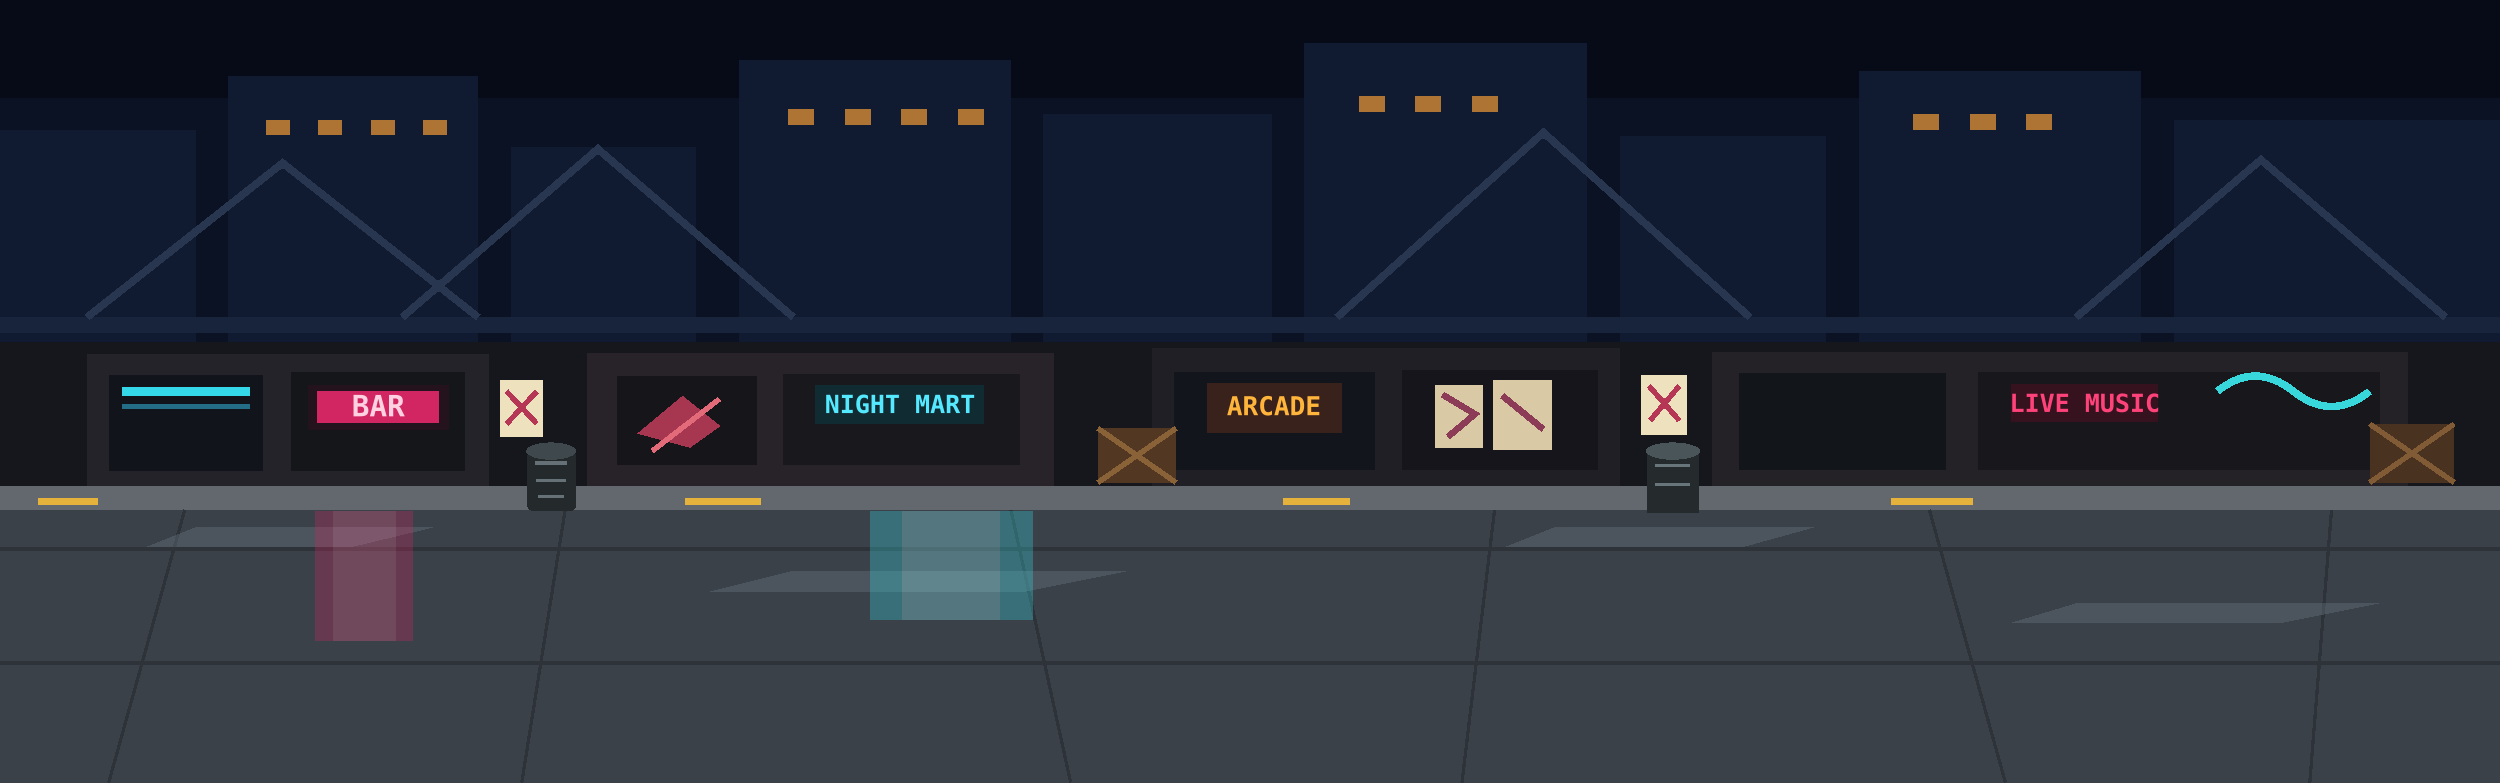
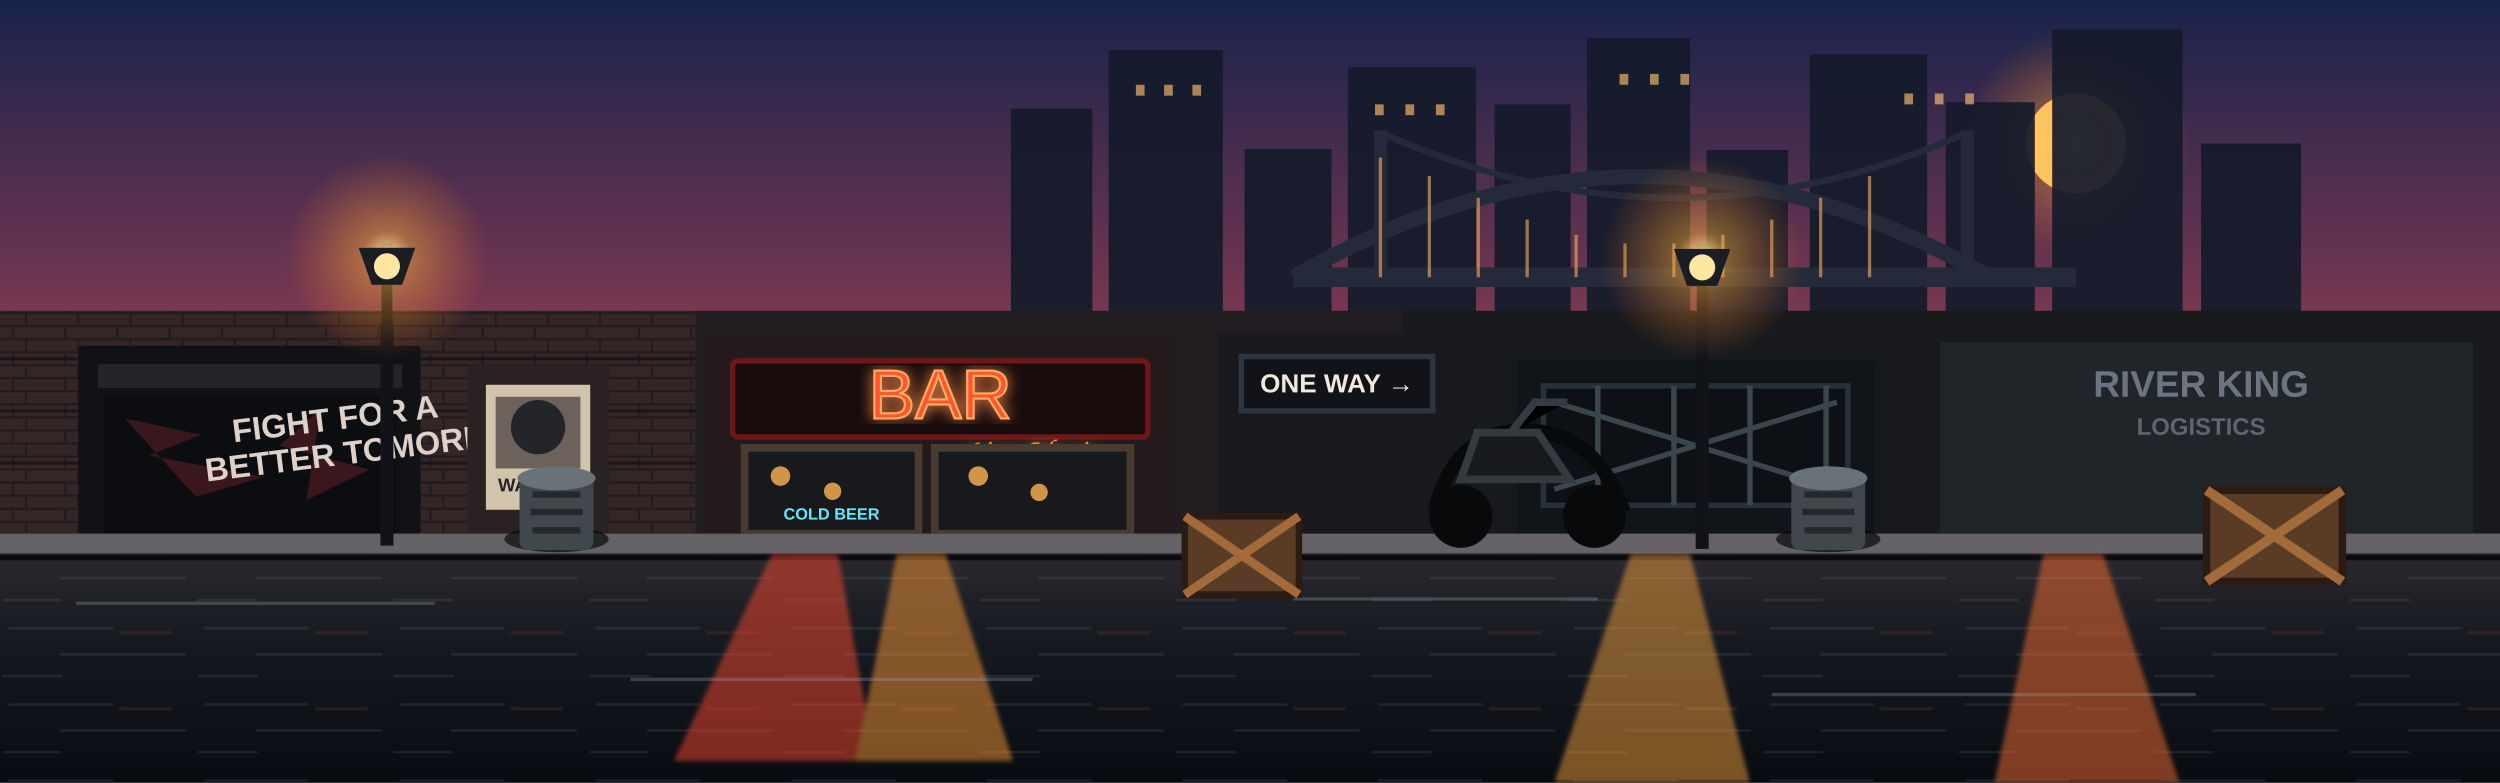
- <svg xmlns="http://www.w3.org/2000/svg" width="2300" height="720" viewBox="0 0 2300 720" shape-rendering="crispEdges">
-   <rect width="2300" height="720" fill="#070b18" />
-   <rect y="90" width="2300" height="270" fill="#0b1224" />
-   <g fill="#101a30">
-     <path d="M0 120h180v240H0zM210 70h230v290H210zM470 135h170v225H470zM680 55h250v305H680zM960 105h210v255H960zM1200 40h260v320h-260zM1490 125h190v235h-190zM1710 65h260v295h-260zM2000 110h300v250h-300z" />
+ <svg xmlns="http://www.w3.org/2000/svg" width="2300" height="720" viewBox="0 0 2300 720">
+   <defs>
+     <linearGradient id="sky" x2="0" y2="1">
+       <stop stop-color="#18234b" />
+       <stop offset=".48" stop-color="#8b3b52" />
+       <stop offset=".72" stop-color="#e07b42" />
+       <stop offset="1" stop-color="#252331" />
+     </linearGradient>
+     <linearGradient id="road" x2="0" y2="1">
+       <stop stop-color="#302c31" />
+       <stop offset=".4" stop-color="#171b21" />
+       <stop offset="1" stop-color="#080b10" />
+     </linearGradient>
+     <linearGradient id="brick" x2="1" y2="1">
+       <stop stop-color="#392726" />
+       <stop offset="1" stop-color="#17171b" />
+     </linearGradient>
+     <radialGradient id="lamp">
+       <stop stop-color="#fff3bc" stop-opacity=".95" />
+       <stop offset=".25" stop-color="#ffb13b" stop-opacity=".45" />
+       <stop offset="1" stop-color="#ff7b1c" stop-opacity="0" />
+     </radialGradient>
+     <filter id="glow">
+       <feGaussianBlur stdDeviation="7" result="b" />
+       <feMerge>
+         <feMergeNode in="b" />
+         <feMergeNode in="SourceGraphic" />
+       </feMerge>
+     </filter>
+     <filter id="soft">
+       <feGaussianBlur stdDeviation="2" />
+     </filter>
+     <pattern id="bricks" width="48" height="24" patternUnits="userSpaceOnUse">
+       <path d="M0 0h48v24H0z" fill="#342526" />
+       <path d="M0 0h48M0 24h48M24 0v12M0 12h48M12 12v12" stroke="#1d1719" stroke-width="2" opacity=".7" />
+     </pattern>
+     <pattern id="wet" width="180" height="70" patternUnits="userSpaceOnUse">
+       <path d="M8 18h96M55 42h116M2 62h55" stroke="#8994a0" stroke-width="2" opacity=".16" />
+       <path d="M110 22h48" stroke="#e96b3d" stroke-width="3" opacity=".12" />
+     </pattern>
+   </defs>
+   <rect width="2300" height="720" fill="url(#sky)" />
+   <circle cx="1910" cy="132" r="46" fill="#ffd27a" />
+   <circle cx="1910" cy="132" r="105" fill="url(#lamp)" />
+   <g fill="#141a2a" opacity=".92">
+     <path d="M930 100h75v230h-75zm90-54h105v284h-105zm125 91h80v193h-80zm95-75h118v268h-118zm135 34h70v234h-70zm85-61h95v295h-95zm110 103h75v192h-75zm95-88h108v280h-108zm125 44h82v236h-82zm98-67h120v303h-120zm137 105h92v198h-92z" />
  </g>
-   <g fill="#d68b35" opacity=".8">
-     <path d="M245 110h22v14h-22zm48 0h22v14h-22zm48 0h22v14h-22zm48 0h22v14h-22zM725 100h24v15h-24zm52 0h24v15h-24zm52 0h24v15h-24zm52 0h24v15h-24zM1250 88h24v15h-24zm52 0h24v15h-24zm52 0h24v15h-24zM1760 105h24v15h-24zm52 0h24v15h-24zm52 0h24v15h-24z" />
+   <g fill="#ffbd68" opacity=".65">
+     <path d="M1045 78h8v10h-8zm26 0h8v10h-8zm26 0h8v10h-8zm168 18h8v10h-8zm28 0h8v10h-8zm28 0h8v10h-8zm169-28h8v10h-8zm28 0h8v10h-8zm28 0h8v10h-8zm206 18h8v10h-8zm28 0h8v10h-8zm28 0h8v10h-8z" />
  </g>
-   <path d="M0 292h2300v14H0z" fill="#18243b" />
-   <g stroke="#283650" stroke-width="7">
-     <path d="M80 292L260 150l180 142m-70 0l180-155 180 155m500 0l190-170 190 170m300 0l170-145 170 145" fill="none" />
+   <g fill="none" stroke="#252a3a">
+     <path d="M1190 255Q1510 70 1830 255" stroke-width="14" />
+     <path d="M1190 255h720" stroke-width="18" />
+     <path d="M1270 255V120m540 135V120" stroke-width="12" />
+     <path d="M1270 122q270 120 540 0" stroke-width="6" />
  </g>
-   <rect y="315" width="2300" height="132" fill="#15171c" />
-   <g>
-     <rect x="80" y="326" width="370" height="121" fill="#25232a" />
-     <rect x="100" y="345" width="142" height="88" fill="#11141a" />
-     <rect x="268" y="342" width="160" height="91" fill="#14161a" />
-     <rect x="283" y="354" width="130" height="42" fill="#24121d" />
-     <rect x="292" y="360" width="112" height="29" fill="#d12662" />
-     <text x="348" y="383" text-anchor="middle" font-family="monospace" font-size="27" font-weight="bold" fill="#ffd1e1">BAR</text>
-     <rect x="112" y="356" width="118" height="8" fill="#35d8e8" />
-     <rect x="112" y="372" width="118" height="4" fill="#236e86" />
+   <g stroke="#e5a45b" stroke-width="3" opacity=".65">
+     <path d="M1270 145v110m45-93v93m45-73v73m45-53v53m45-39v39m45-31v31m45-31v31m45-39v39m45-53v53m45-73v73m45-93v93" />
+   </g>
+   <rect y="286" width="2300" height="205" fill="url(#brick)" />
+   <rect x="0" y="286" width="640" height="205" fill="url(#bricks)" />
+   <rect x="640" y="286" width="650" height="205" fill="#211d20" />
+   <rect x="1290" y="286" width="1010" height="205" fill="#17191d" />
+   <g opacity=".8">
+     <path d="M0 330h640M0 378h640M0 426h640" stroke="#171317" stroke-width="3" />
+   </g>
+   <rect x="72" y="318" width="315" height="173" rx="3" fill="#111216" />
+   <rect x="90" y="335" width="280" height="22" fill="#23252a" />
+   <path d="M95 365h270v126H95z" fill="#0b0d11" />
+   <g fill="#71232c" opacity=".45">
+     <path d="M115 385l70 15-48 19 105 20-62 18M295 376l-38 34 83 22-58 28" />
+   </g>
+   <text x="215" y="407" fill="#ddd1c9" font-family="Arial,sans-serif" font-weight="700" font-size="30" transform="rotate(-7 215 407)">FIGHT FOR A</text>
+   <text x="190" y="443" fill="#ddd1c9" font-family="Arial,sans-serif" font-weight="700" font-size="30" transform="rotate(-7 190 443)">BETTER TOMORROW</text>
+   <rect x="430" y="335" width="130" height="156" fill="#292122" />
+   <rect x="447" y="354" width="96" height="115" fill="#d2c4aa" />
+   <rect x="456" y="365" width="78" height="66" fill="#6d625b" />
+   <circle cx="495" cy="393" r="25" fill="#24252a" />
+   <text x="495" y="452" text-anchor="middle" font-family="Arial" font-weight="900" font-size="17" fill="#272124">WANTED</text>
+   <rect x="650" y="310" width="430" height="181" fill="#241a1b" />
+   <rect x="674" y="332" width="382" height="70" rx="5" fill="#170b0b" stroke="#6f1717" stroke-width="5" />
+   <text x="865" y="385" text-anchor="middle" font-family="Arial,sans-serif" font-size="64" fill="#ff542e" stroke="#ffad61" stroke-width="2" filter="url(#glow)">BAR</text>
+   <text x="1010" y="425" text-anchor="end" font-family="cursive" font-size="31" fill="#ff7d32" filter="url(#glow)">Live Music</text>
+   <rect x="685" y="412" width="160" height="79" fill="#17191d" stroke="#493a32" stroke-width="7" />
+   <rect x="860" y="412" width="180" height="79" fill="#17191d" stroke="#493a32" stroke-width="7" />
+   <g fill="#ffb451" opacity=".8">
+     <circle cx="718" cy="438" r="9" />
+     <circle cx="766" cy="452" r="8" />
+     <circle cx="900" cy="438" r="9" />
+     <circle cx="956" cy="453" r="8" />
+   </g>
+   <text x="765" y="478" text-anchor="middle" font-family="Arial" font-weight="700" font-size="15" fill="#66e6ff">COLD BEER</text>
+   <rect x="1120" y="306" width="220" height="185" fill="#19191d" />
+   <rect x="1142" y="328" width="176" height="50" fill="#111318" stroke="#2c3540" stroke-width="5" />
+   <text x="1230" y="361" text-anchor="middle" font-family="Arial" font-weight="900" font-size="24" fill="#f1e9df">ONE WAY →</text>
+   <rect x="1395" y="332" width="330" height="159" fill="#10151a" />
+   <path d="M1420 355h280v110h-280z" fill="#0d1115" stroke="#27313a" stroke-width="5" />
+   <g stroke="#3b454c" stroke-width="5">
+     <path d="M1430 370l260 80M1430 450l260-80M1470 355v110m70-110v110m70-110v110m70-110v110" />
+   </g>
+   <rect x="1785" y="315" width="490" height="176" fill="#20252a" />
+   <text x="2025" y="365" text-anchor="middle" font-family="Arial" font-weight="800" font-size="34" fill="#6c7481">RIVER KING</text>
+   <text x="2025" y="400" text-anchor="middle" font-family="Arial" font-weight="700" font-size="22" fill="#5c6570">LOGISTICS</text>
+   <rect y="491" width="2300" height="229" fill="url(#road)" />
+   <rect y="491" width="2300" height="229" fill="url(#wet)" />
+   <rect y="491" width="2300" height="18" fill="#646167" />
+   <path d="M0 513h2300" stroke="#0a0c0f" stroke-width="5" />
+   <g opacity=".48" filter="url(#soft)">
+     <path d="M710 510l-90 190h185l-34-190z" fill="#ff492e" />
+     <path d="M825 510l-38 190h145l-62-190z" fill="#ff9b38" />
+     <path d="M1500 510l-70 210h180l-55-210z" fill="#f6a23d" />
+     <path d="M1880 510l-45 210h170l-70-210z" fill="#ff7135" />
+   </g>
+   <g fill="none" stroke="#9aa5ad" stroke-width="3" opacity=".3">
+     <path d="M70 555h330m180 70h370m240-74h280m160 88h390" />
+   </g>
+   <g transform="translate(470 420)">
+     <ellipse cx="42" cy="76" rx="48" ry="12" fill="#090a0c" opacity=".7" />
+     <rect x="8" y="18" width="68" height="68" rx="8" fill="#41484d" />
+     <ellipse cx="42" cy="20" rx="36" ry="11" fill="#697278" />
+     <path d="M20 35h44M18 51h48M20 68h44" stroke="#25292c" stroke-width="6" />
+   </g>
+   <g transform="translate(1090 445)">
+     <path d="M0 30h105v72H0z" fill="#5a3c26" stroke="#2a1b13" stroke-width="6" />
+     <path d="M0 30l105 72M105 30L0 102" stroke="#a36b39" stroke-width="8" />
+   </g>
+   <g transform="translate(1640 420)">
+     <ellipse cx="42" cy="76" rx="48" ry="12" fill="#090a0c" opacity=".7" />
+     <rect x="8" y="18" width="68" height="68" rx="8" fill="#41484d" />
+     <ellipse cx="42" cy="20" rx="36" ry="11" fill="#697278" />
+     <path d="M20 35h44M18 51h48M20 68h44" stroke="#25292c" stroke-width="6" />
+   </g>
+   <g transform="translate(2030 426)">
+     <path d="M0 25h125v84H0z" fill="#5a3c26" stroke="#2a1b13" stroke-width="7" />
+     <path d="M0 25l125 84M125 25L0 109" stroke="#a36b39" stroke-width="9" />
  </g>
  <g>
-     <rect x="540" y="325" width="430" height="122" fill="#272329" />
-     <rect x="568" y="346" width="128" height="82" fill="#15151a" />
-     <rect x="720" y="344" width="218" height="84" fill="#19181c" />
-     <rect x="750" y="354" width="155" height="36" fill="#102b32" />
-     <text x="828" y="380" text-anchor="middle" font-family="monospace" font-size="23" font-weight="bold" fill="#54e9ff">NIGHT MART</text>
-     <path d="M586 399l42-35 35 28-28 20z" fill="#a73750" />
-     <path d="M600 415l62-48" stroke="#e36b79" stroke-width="5" />
+     <path d="M1320 470q18-74 83-74t91 75" fill="none" stroke="#08090b" stroke-width="13" />
+     <circle cx="1344" cy="475" r="29" fill="#08090b" />
+     <circle cx="1467" cy="475" r="29" fill="#08090b" />
+     <path d="M1344 441h100l-29-43h-56z" fill="#17191d" stroke="#343a40" stroke-width="7" />
+     <path d="M1390 398l22-28h30" stroke="#353b42" stroke-width="7" />
  </g>
  <g>
-     <rect x="1060" y="320" width="430" height="127" fill="#211f26" />
-     <rect x="1080" y="342" width="185" height="90" fill="#12151b" />
-     <rect x="1290" y="340" width="180" height="92" fill="#16151b" />
-     <rect x="1110" y="352" width="125" height="46" fill="#39211c" />
-     <text x="1172" y="382" text-anchor="middle" font-family="monospace" font-size="24" font-weight="bold" fill="#ffb43b">ARCADE</text>
-     <g fill="#d9c9a5">
-       <rect x="1320" y="354" width="44" height="58" />
-       <rect x="1374" y="350" width="54" height="64" />
-     </g>
-     <path d="M1327 363l30 18-25 21m50-38l38 31" stroke="#8c3c56" stroke-width="6" fill="none" />
+     <rect x="350" y="297" width="12" height="205" fill="#111319" />
+     <path d="M356 304v-80" stroke="#111319" stroke-width="10" />
+     <circle cx="356" cy="236" r="94" fill="url(#lamp)" />
+     <path d="M330 228h52l-12 34h-28z" fill="#1b1d22" />
+     <circle cx="356" cy="245" r="12" fill="#ffe6a1" />
  </g>
  <g>
-     <rect x="1575" y="324" width="640" height="123" fill="#242127" />
-     <rect x="1600" y="343" width="190" height="89" fill="#12151a" />
-     <rect x="1820" y="342" width="370" height="90" fill="#18171c" />
-     <rect x="1850" y="353" width="135" height="35" fill="#35121e" />
-     <text x="1918" y="379" text-anchor="middle" font-family="monospace" font-size="23" font-weight="bold" fill="#ff4279">LIVE MUSIC</text>
-     <path d="M2040 360q35-28 70 0t70 0" stroke="#38d7dc" stroke-width="7" fill="none" />
-   </g>
-   <rect y="447" width="2300" height="273" fill="#3b4148" />
-   <rect y="447" width="2300" height="22" fill="#62686d" />
-   <g stroke="#292f35" stroke-width="3" opacity=".8">
-     <path d="M0 505h2300M0 610h2300M170 469l-70 251m420-251l-40 251m450-251l55 251m390-251l-30 251m430-251l70 251m300-251l-20 251" />
-   </g>
-   <g fill="#6e7b83" opacity=".35">
-     <path d="M180 485h220l-75 18H135zM730 525h310l-100 20H650zM1430 485h240l-65 18h-220zM1910 555h280l-90 18h-250z" />
-   </g>
-   <g opacity=".3">
-     <rect x="290" y="470" width="90" height="120" fill="#d12662" />
-     <rect x="306" y="470" width="58" height="120" fill="#f25c8e" />
-     <rect x="800" y="470" width="150" height="100" fill="#36d9e6" />
-     <rect x="830" y="470" width="90" height="100" fill="#8ff6ff" />
-   </g>
-   <g>
-     <g transform="translate(485 390)">
-       <rect x="0" y="25" width="45" height="55" rx="5" fill="#24292c" />
-       <ellipse cx="22" cy="25" rx="23" ry="8" fill="#3f484c" />
-       <path d="M7 36h30M8 52h28M10 67h24" stroke="#657177" stroke-width="3" />
-     </g>
-     <g transform="translate(1010 394)">
-       <rect width="72" height="50" fill="#523823" />
-       <path d="M0 0l72 50M72 0L0 50" stroke="#8a6238" stroke-width="5" />
-     </g>
-     <g transform="translate(1515 388)">
-       <rect x="0" y="27" width="48" height="57" fill="#252a2d" />
-       <ellipse cx="24" cy="27" rx="25" ry="8" fill="#4a555a" />
-       <path d="M8 40h32M8 58h32" stroke="#68757b" stroke-width="3" />
-     </g>
-     <g transform="translate(2180 390)">
-       <rect width="78" height="54" fill="#49321f" />
-       <path d="M0 0l78 54M78 0L0 54" stroke="#815b36" stroke-width="5" />
-     </g>
-   </g>
-   <g fill="#eee1bd">
-     <rect x="460" y="350" width="40" height="52" />
-     <rect x="1510" y="345" width="42" height="55" />
-   </g>
-   <g stroke="#b63755" stroke-width="5">
-     <path d="M466 360l28 30m-28 0l28-30M1517 355l28 32m-27 0l27-32" />
-   </g>
-   <g fill="#e5b33c">
-     <rect x="35" y="458" width="55" height="7" />
-     <rect x="630" y="458" width="70" height="7" />
-     <rect x="1180" y="458" width="62" height="7" />
-     <rect x="1740" y="458" width="75" height="7" />
+     <rect x="1560" y="300" width="12" height="205" fill="#111319" />
+     <path d="M1566 307v-82" stroke="#111319" stroke-width="10" />
+     <circle cx="1566" cy="237" r="94" fill="url(#lamp)" />
+     <path d="M1540 229h52l-12 34h-28z" fill="#1b1d22" />
+     <circle cx="1566" cy="246" r="12" fill="#ffe6a1" />
  </g>
</svg>
